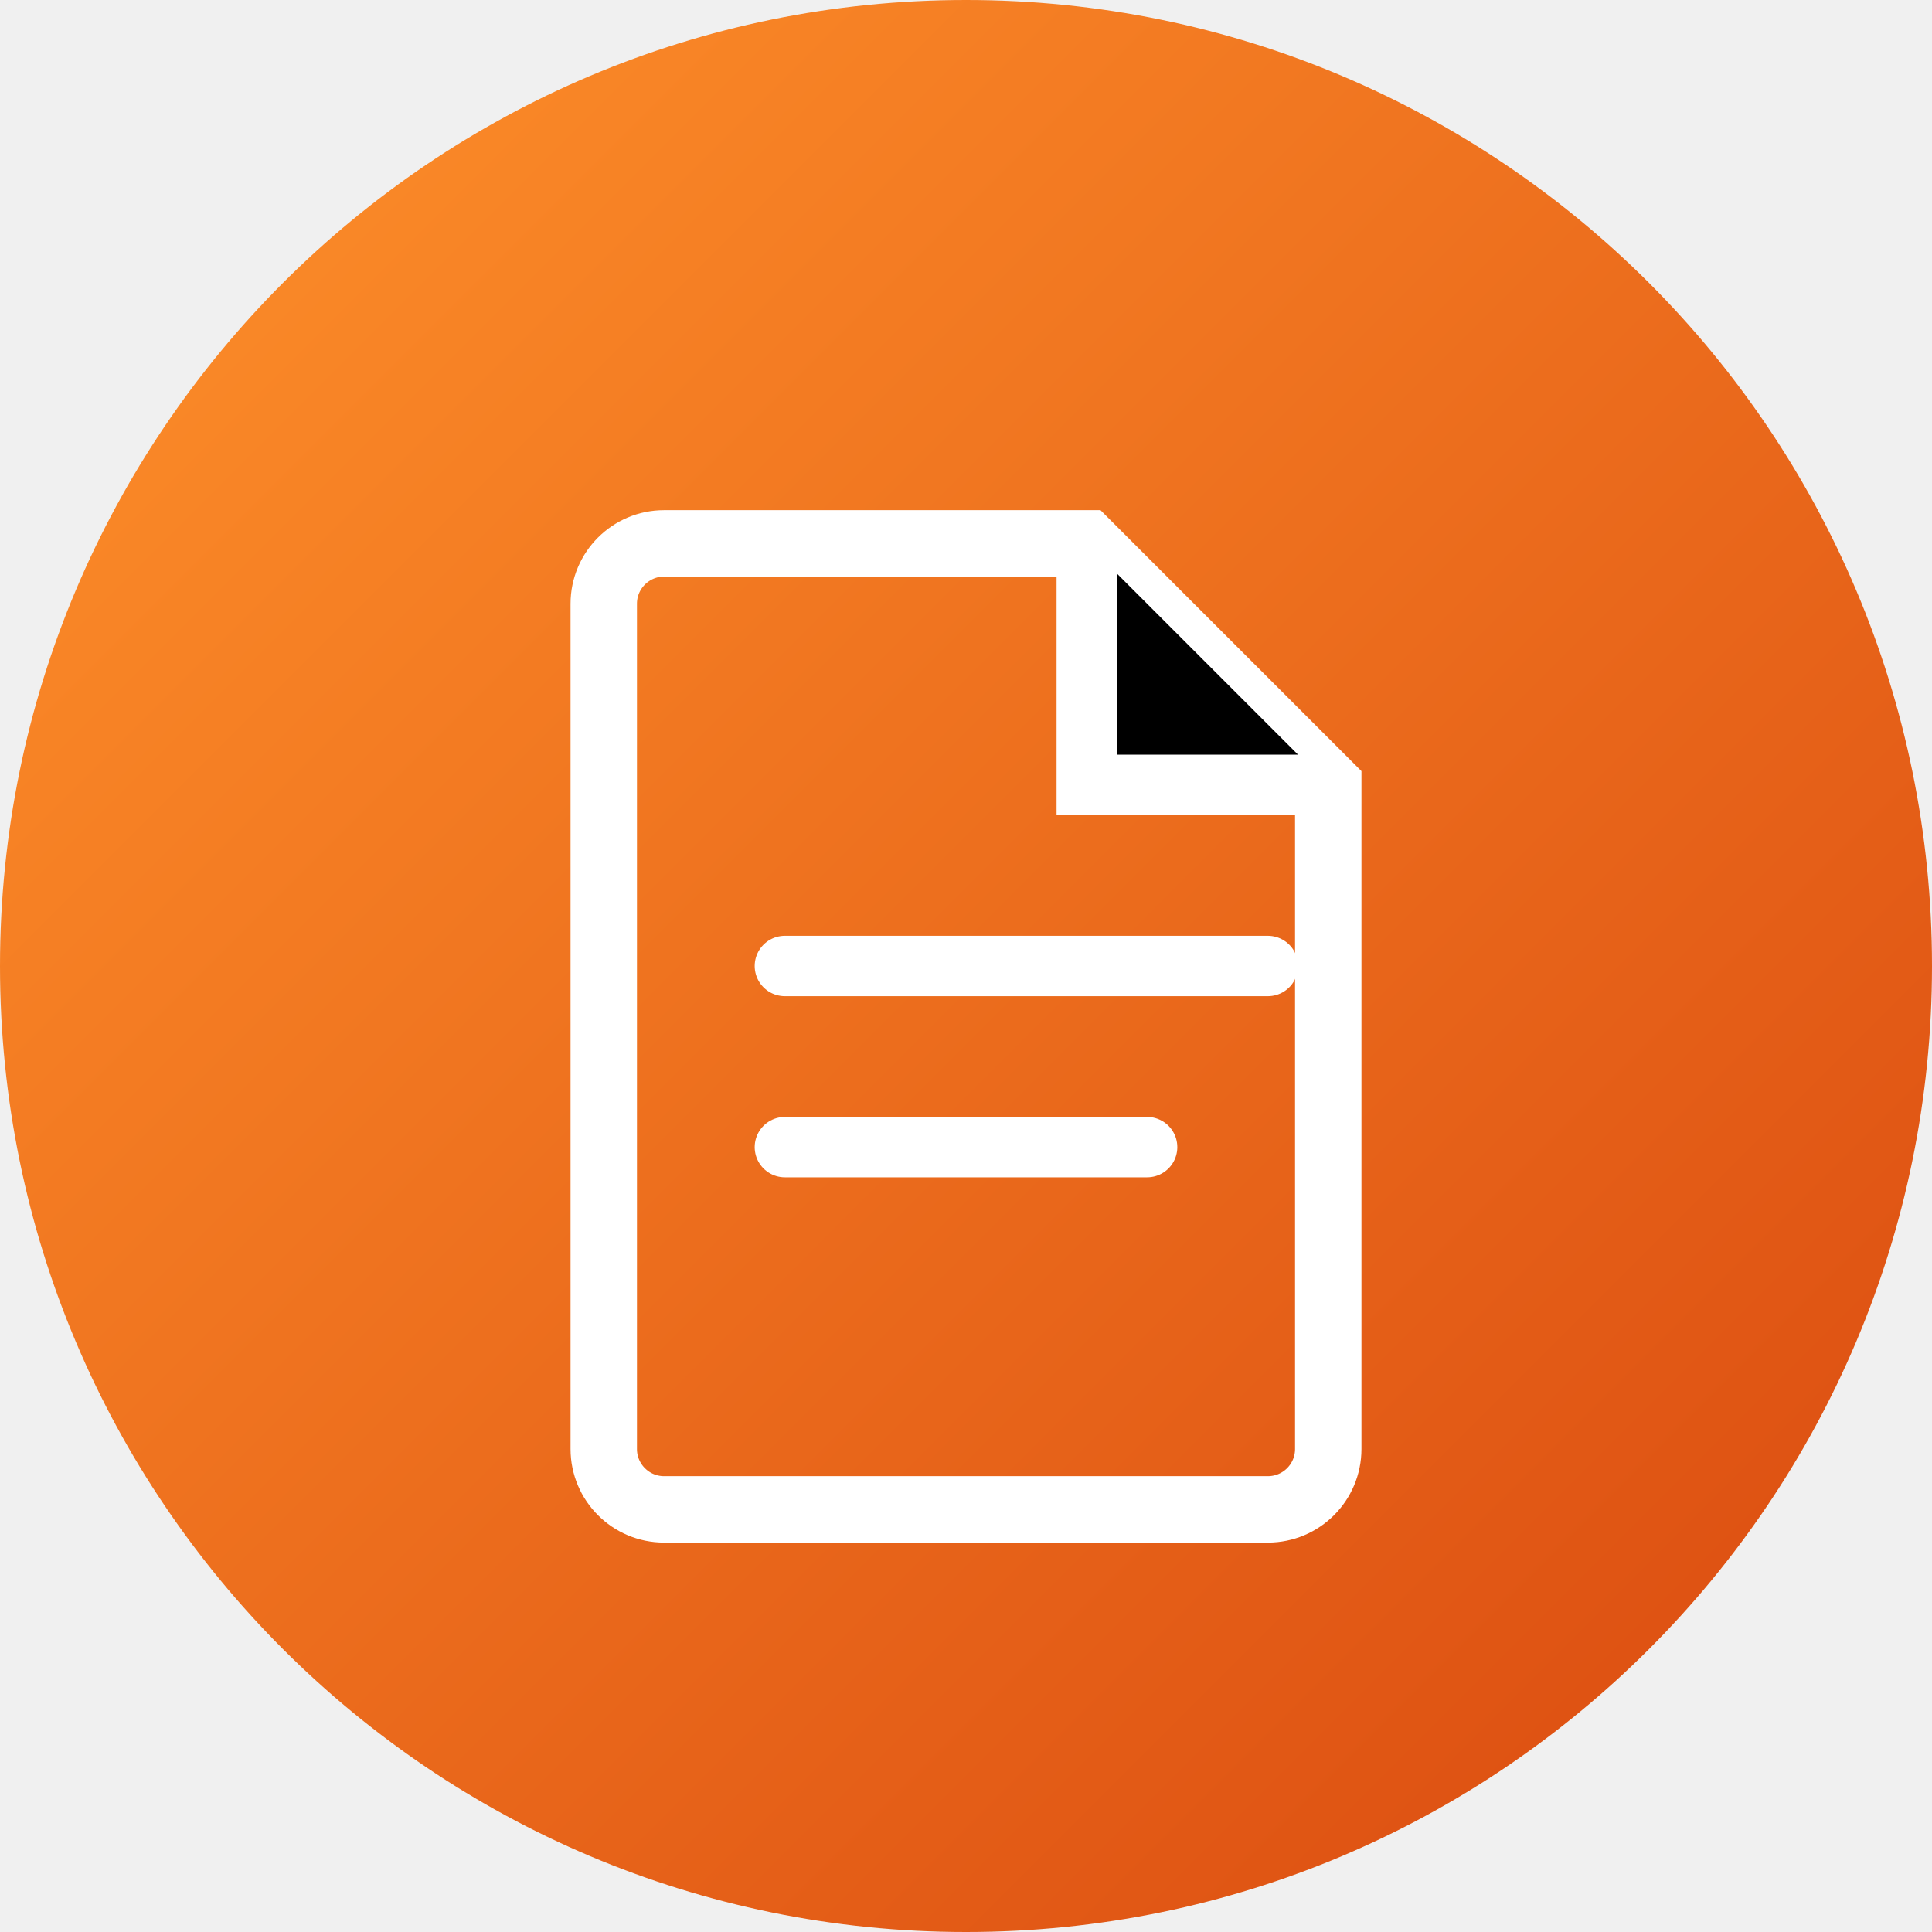
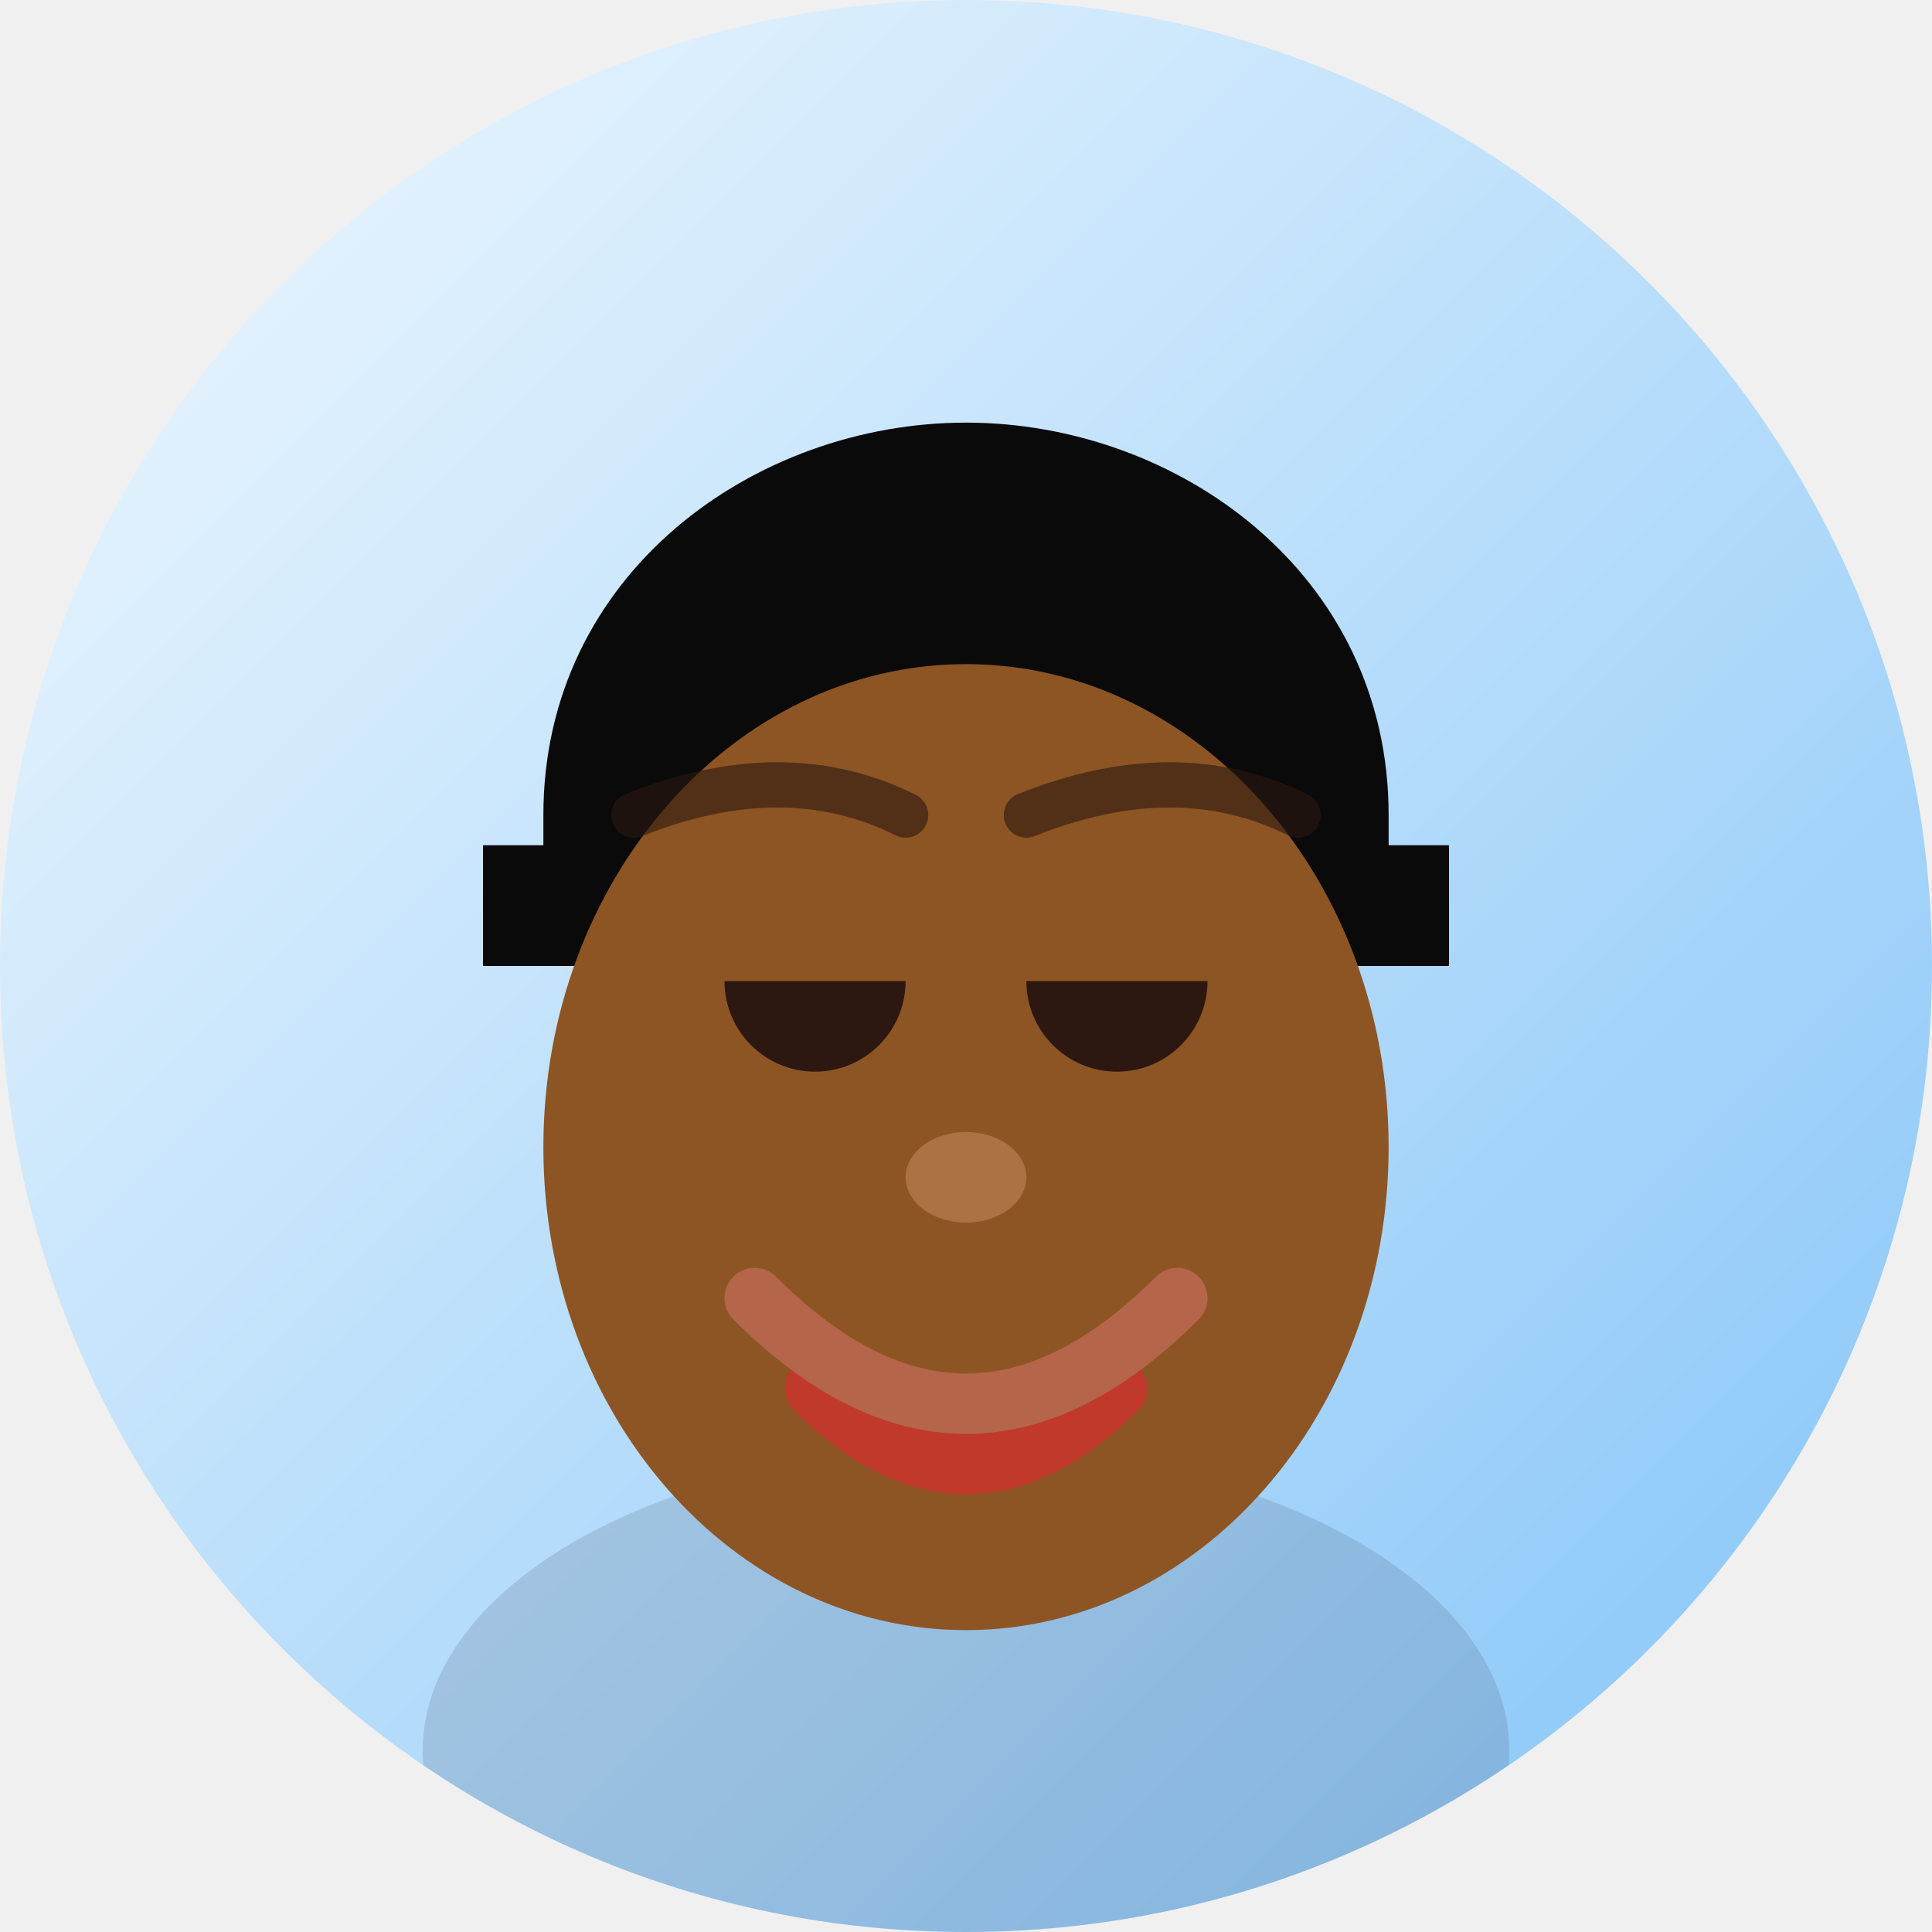
- <svg xmlns="http://www.w3.org/2000/svg" viewBox="0 0 64 64" role="img" aria-label="Content Strategy">
+ <svg xmlns="http://www.w3.org/2000/svg" viewBox="0 0 64 64" role="img" aria-label="Dynamic — modern fade">
  <defs>
-     <linearGradient id="bg" x1="0" y1="0" x2="64" y2="64" gradientUnits="userSpaceOnUse">
-       <stop offset="0%" stop-color="#ff922b" />
-       <stop offset="100%" stop-color="#d9480f" />
+     <linearGradient id="bg-pax24" x1="8" y1="8" x2="56" y2="56" gradientUnits="userSpaceOnUse">
+       <stop offset="0%" stop-color="#E3F2FD" />
+       <stop offset="100%" stop-color="#90CAF9" />
    </linearGradient>
+     <clipPath id="clip-pax24">
+       <circle cx="32" cy="32" r="32" />
+     </clipPath>
  </defs>
-   <circle cx="32" cy="32" r="32" fill="url(#bg)" />
-   <path d="M22 18h14l8 8v22a2 2 0 01-2 2H22a2 2 0 01-2-2V20a2 2 0 012-2z" fill="none" stroke="#fff" stroke-width="2.2" />
-   <path d="M36 18v8h8M26 32h16M26 38h12" stroke="#fff" stroke-width="2" stroke-linecap="round" />
+   <circle cx="32" cy="32" r="32" fill="url(#bg-pax24)" />
+   <g clip-path="url(#clip-pax24)">
+     <ellipse cx="32" cy="58" rx="18" ry="10" fill="#4A5568" opacity=".18" />
+     <path d="M18 27c0-8 7-13 14-13s14 5 14 13v3H18v-3z" fill="#0A0A0A" />
+     <path d="M16 30h32" stroke="#0A0A0A" stroke-width="4" />
+     <ellipse cx="32" cy="38" rx="14" ry="16" fill="#8D5524" />
+     <ellipse cx="32" cy="40" rx="11" ry="13" fill="#8D5524" />
+     <path d="M21 27q5-2 9 0M34 27q5-2 9 0" fill="none" stroke="#2C1810" stroke-width="1.5" stroke-linecap="round" opacity=".6" />
+     <path d="M24 32.5a3 3 0 006 0M34 32.5a3 3 0 006 0" fill="#2C1810" />
+     <path d="M27 46q5 5 10 0" fill="none" stroke="#C0392B" stroke-width="2" stroke-linecap="round" />
+     <ellipse cx="32" cy="39" rx="2" ry="1.5" fill="#D4956A" opacity=".45" />
+     <path d="M25 43q7 7 14 0" fill="none" stroke="#B5654A" stroke-width="2" stroke-linecap="round" />
+   </g>
</svg>
